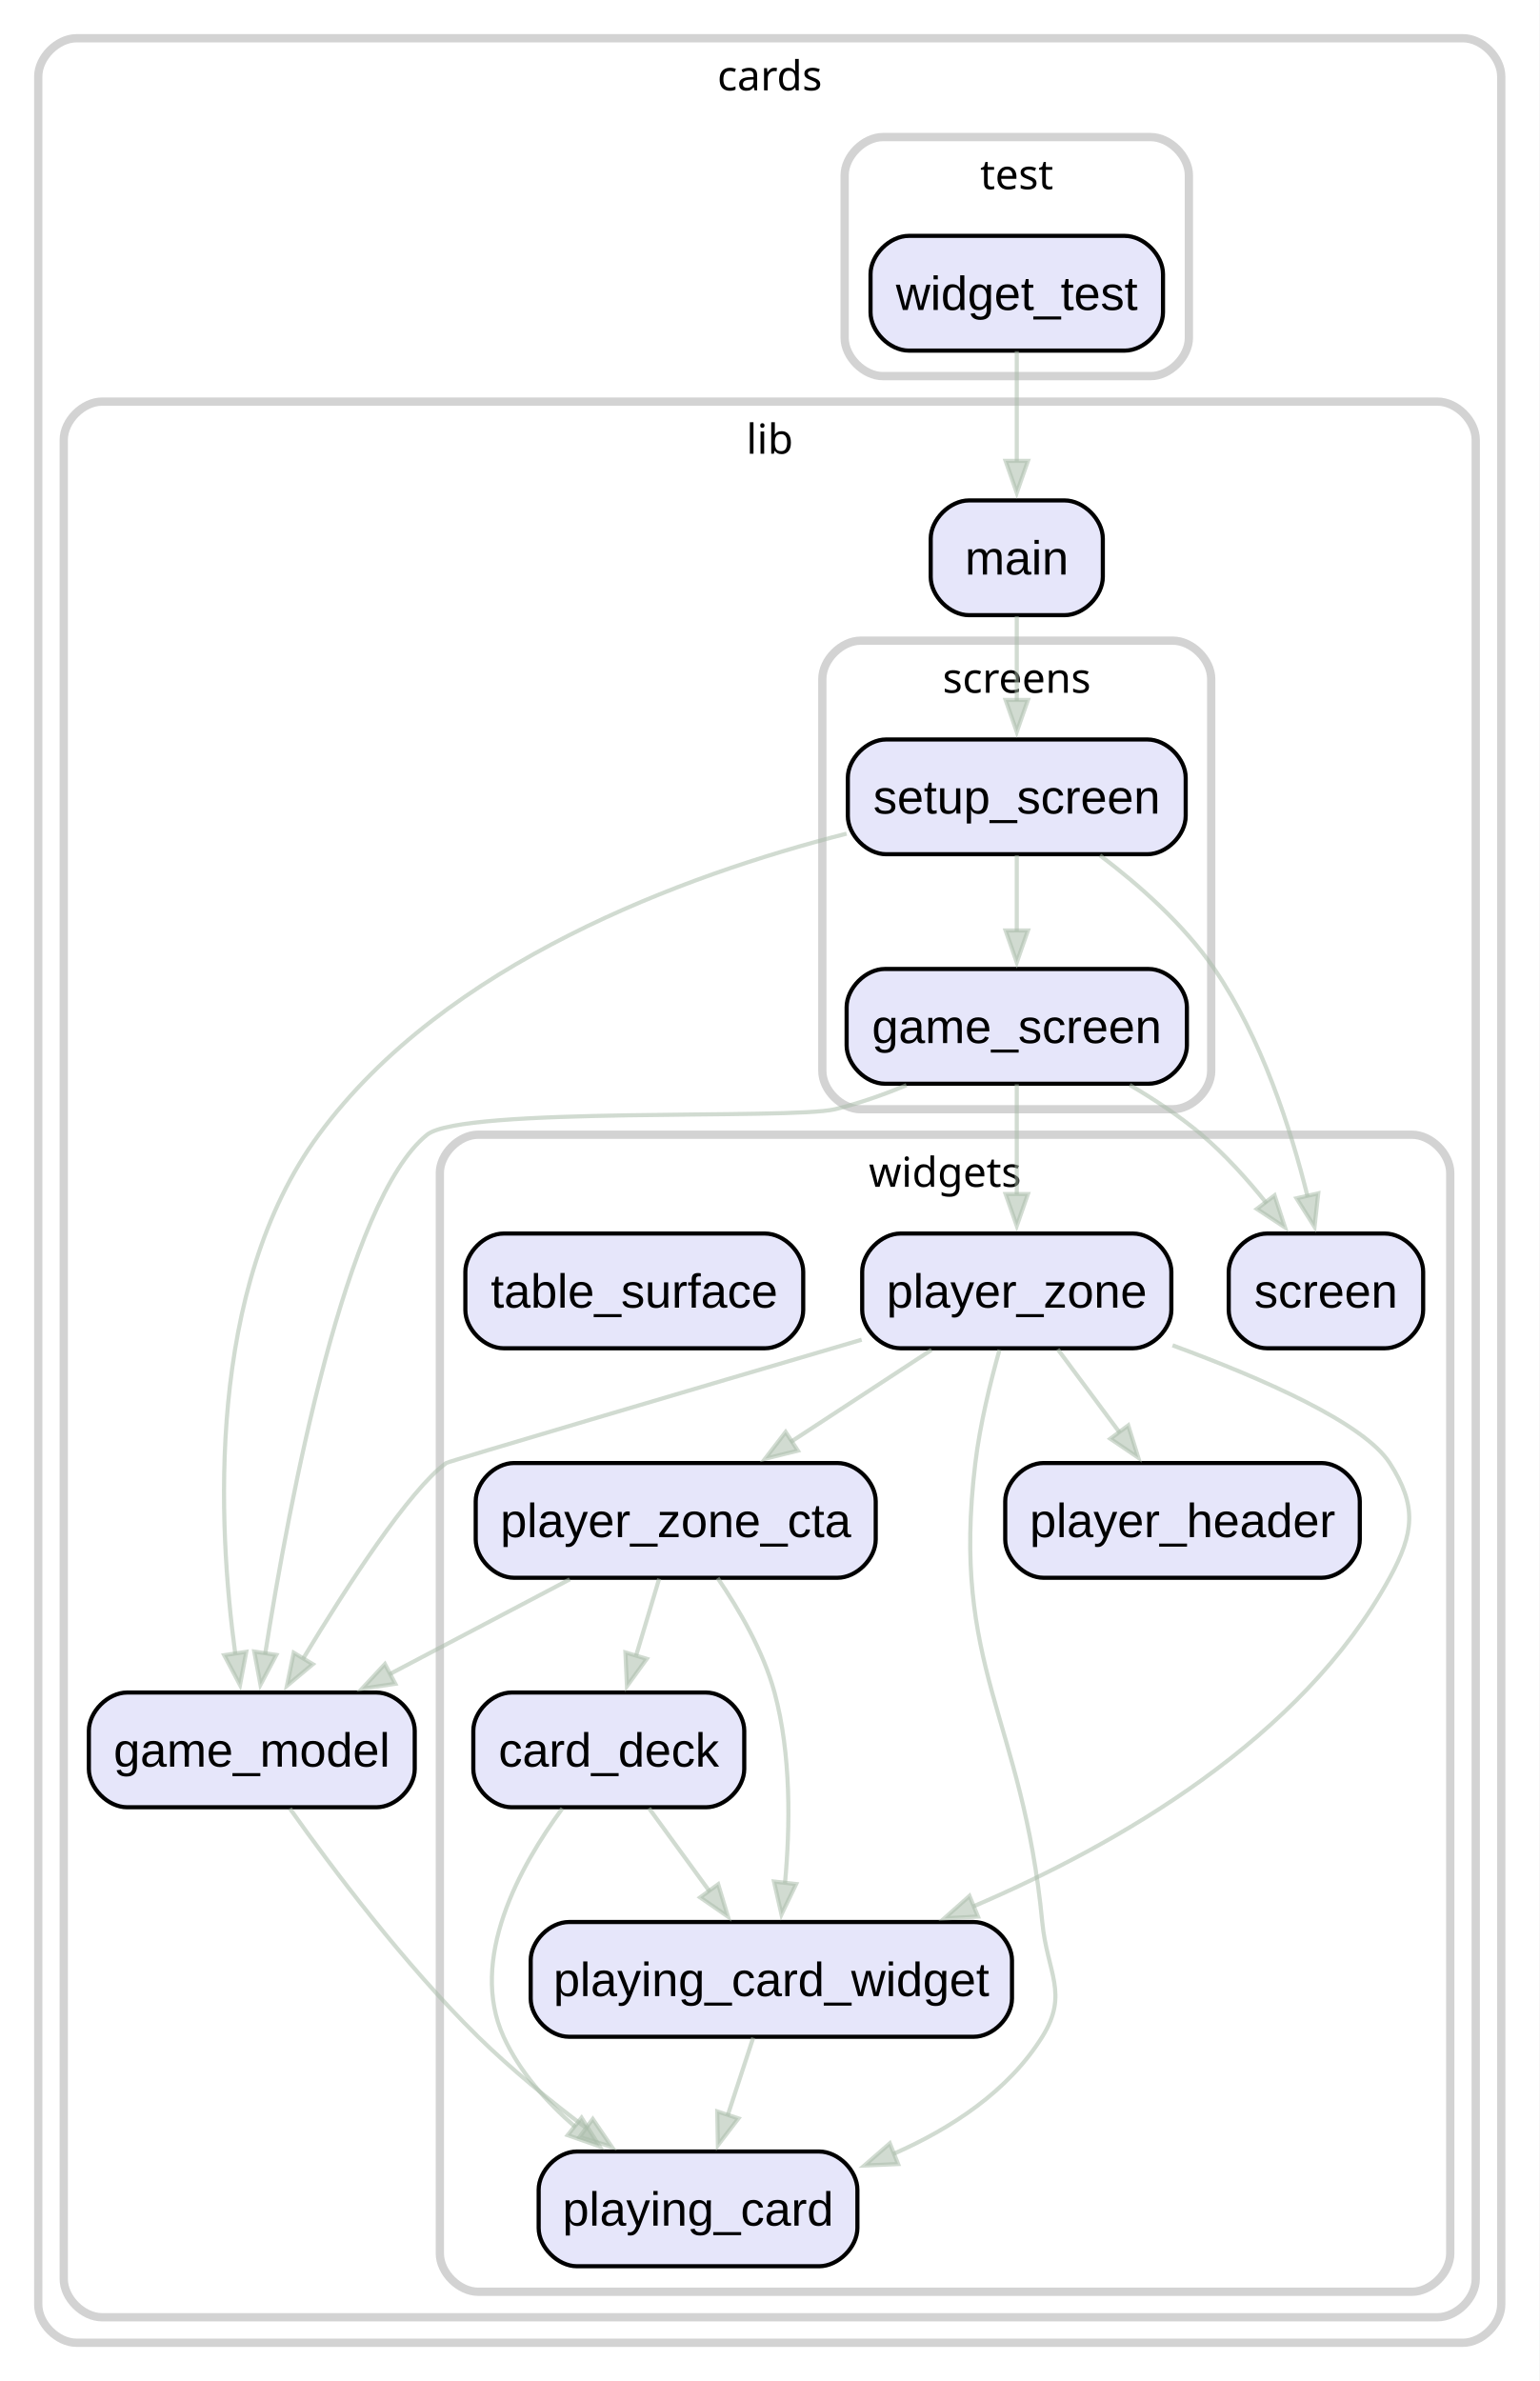
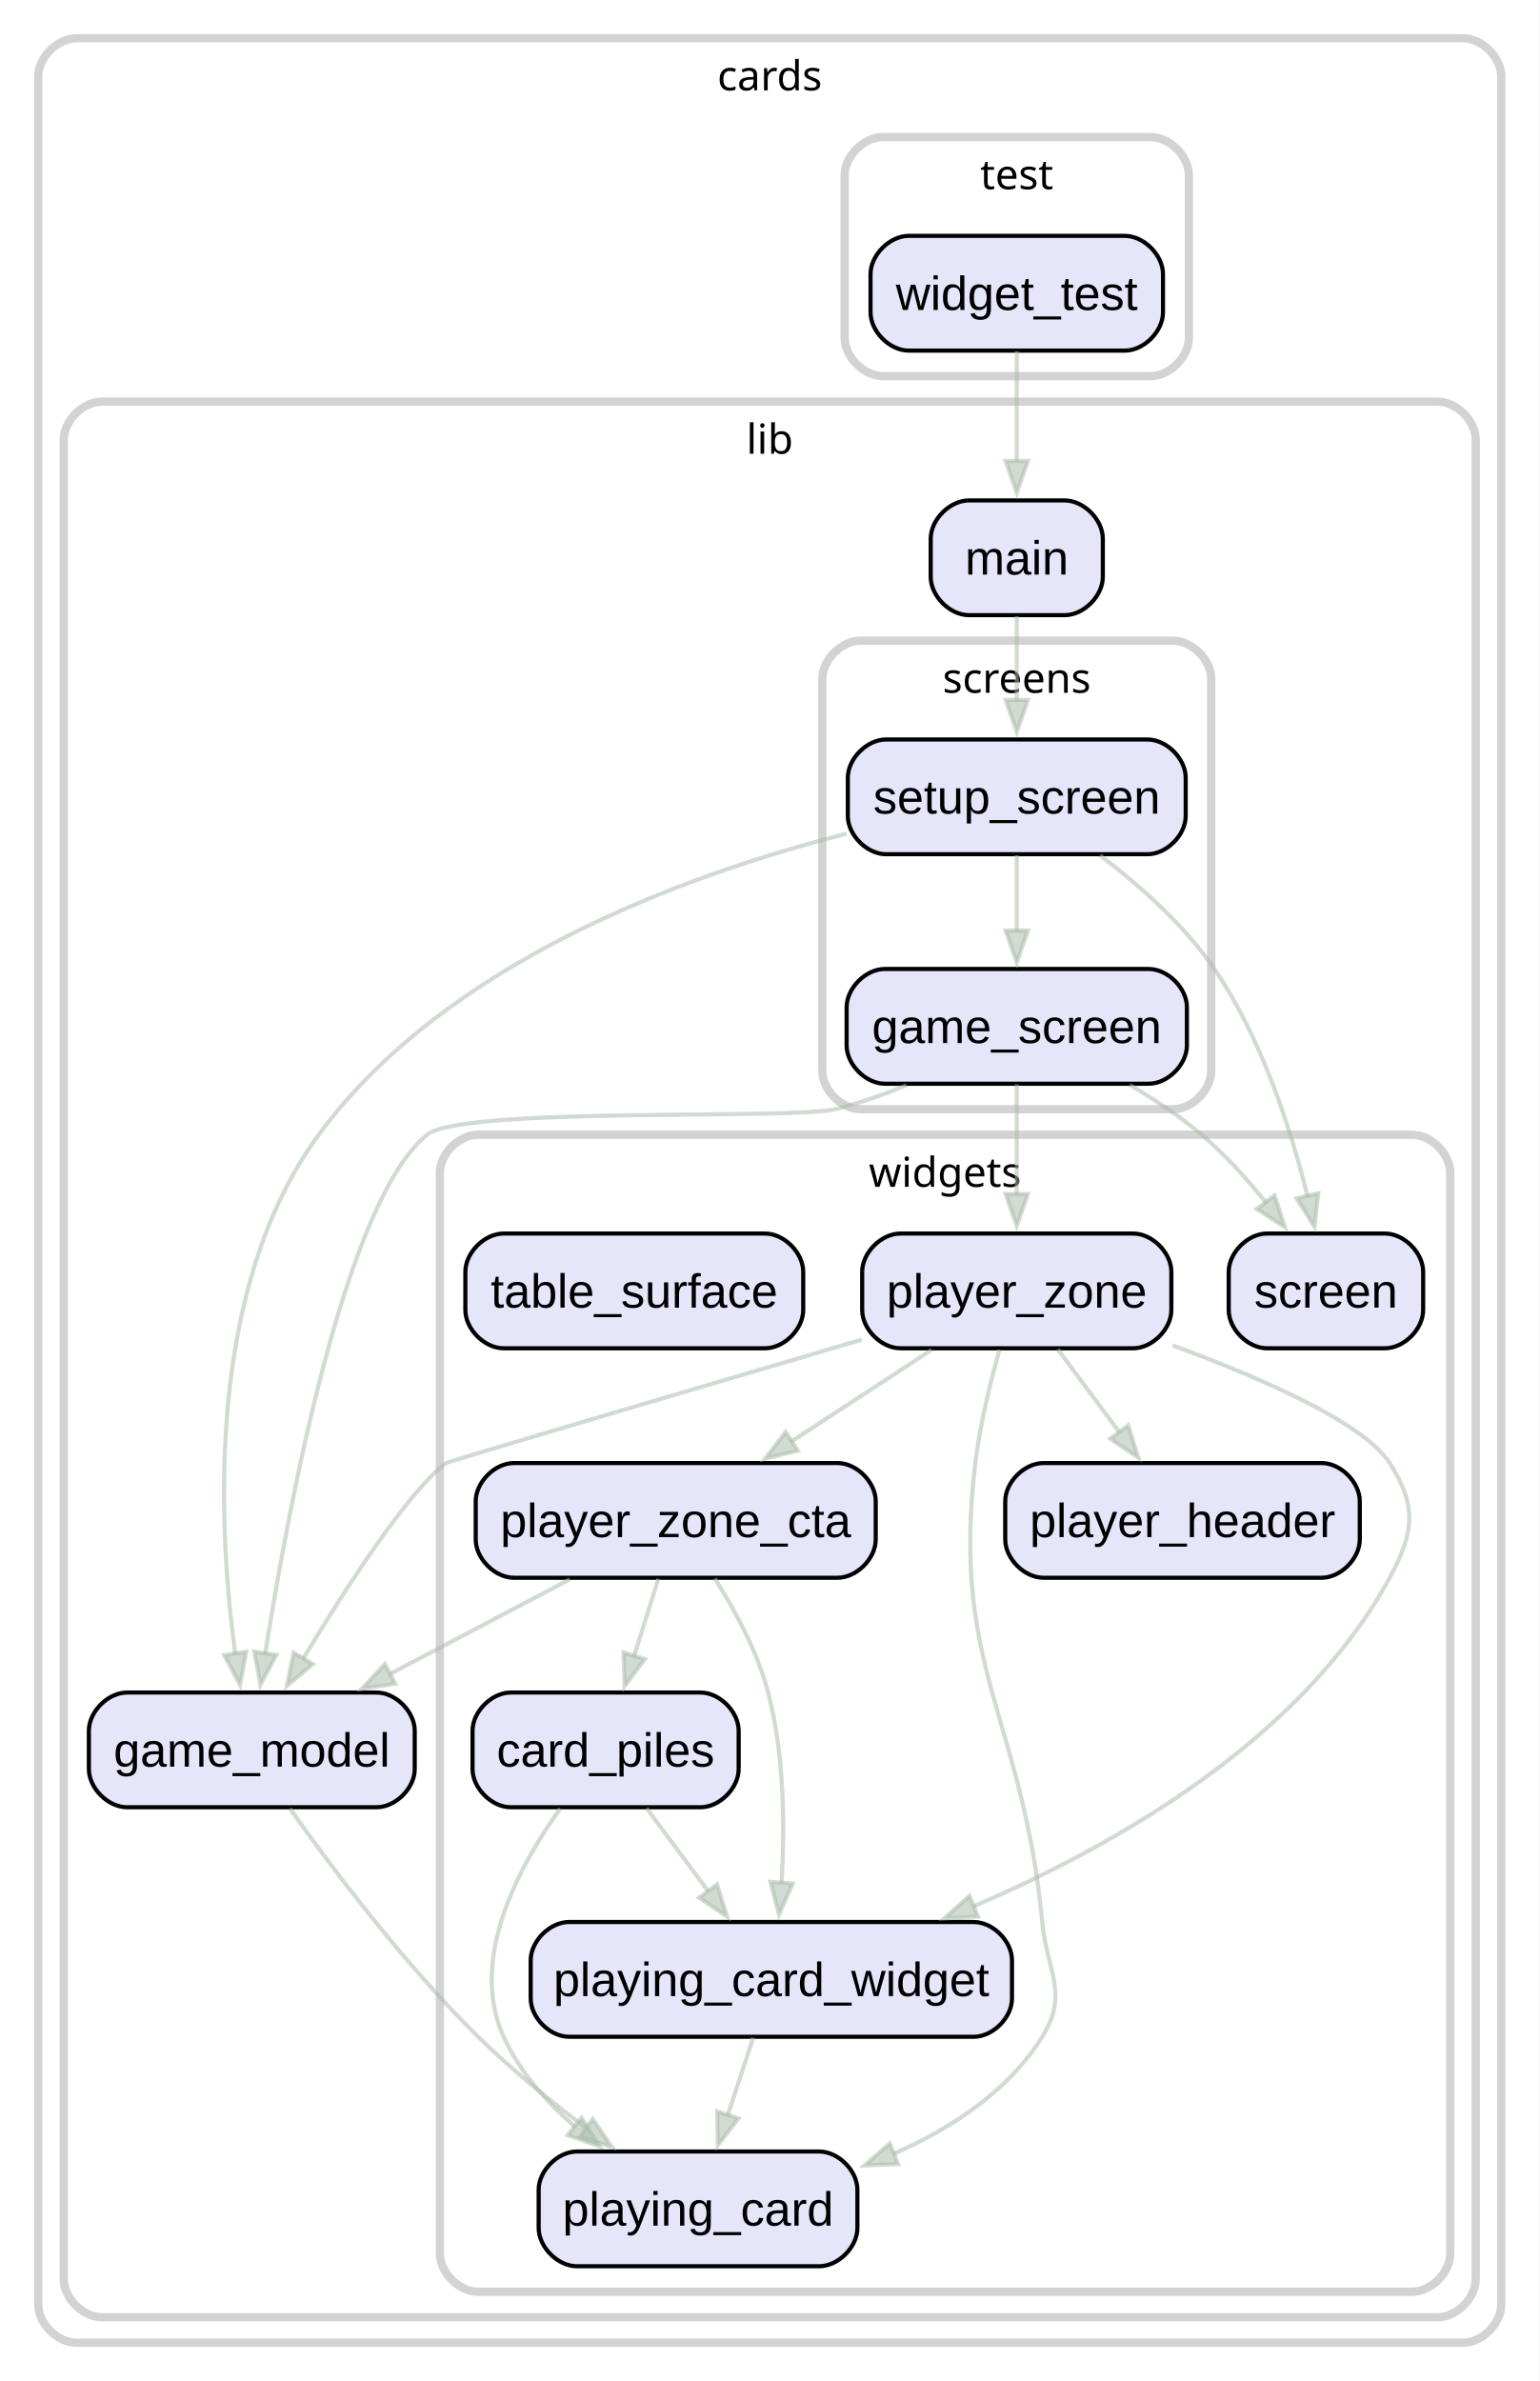
<svg xmlns="http://www.w3.org/2000/svg" width="483pt" height="747pt" viewBox="0.00 0.00 483.00 747.00">
  <g id="graph0" class="graph" transform="scale(1 1) rotate(0) translate(4 743)">
    <polygon fill="white" stroke="none" points="-4,4 -4,-743 479,-743 479,4 -4,4" />
    <g id="clust1" class="cluster">
      <path fill="none" stroke="lightgray" stroke-width="2.6" d="M20,-8C20,-8 455,-8 455,-8 461,-8 467,-14 467,-20 467,-20 467,-719 467,-719 467,-725 461,-731 455,-731 455,-731 20,-731 20,-731 14,-731 8,-725 8,-719 8,-719 8,-20 8,-20 8,-14 14,-8 20,-8" />
      <text text-anchor="middle" x="237.5" y="-714.65" font-family="Arial Black" font-size="13.00">cards</text>
    </g>
    <g id="clust2" class="cluster">
      <path fill="none" stroke="lightgray" stroke-width="2.6" d="M273,-625C273,-625 357,-625 357,-625 363,-625 369,-631 369,-637 369,-637 369,-688 369,-688 369,-694 363,-700 357,-700 357,-700 273,-700 273,-700 267,-700 261,-694 261,-688 261,-688 261,-637 261,-637 261,-631 267,-625 273,-625" />
      <text text-anchor="middle" x="315" y="-683.65" font-family="Arial Black" font-size="13.00">test</text>
    </g>
    <g id="clust3" class="cluster">
      <path fill="none" stroke="lightgray" stroke-width="2.6" d="M28,-16C28,-16 447,-16 447,-16 453,-16 459,-22 459,-28 459,-28 459,-605 459,-605 459,-611 453,-617 447,-617 447,-617 28,-617 28,-617 22,-617 16,-611 16,-605 16,-605 16,-28 16,-28 16,-22 22,-16 28,-16" />
      <text text-anchor="middle" x="237.5" y="-600.65" font-family="Arial Black" font-size="13.00">lib</text>
    </g>
    <g id="clust4" class="cluster">
      <path fill="none" stroke="lightgray" stroke-width="2.6" d="M266,-395C266,-395 364,-395 364,-395 370,-395 376,-401 376,-407 376,-407 376,-530 376,-530 376,-536 370,-542 364,-542 364,-542 266,-542 266,-542 260,-542 254,-536 254,-530 254,-530 254,-407 254,-407 254,-401 260,-395 266,-395" />
      <text text-anchor="middle" x="315" y="-525.65" font-family="Arial Black" font-size="13.00">screens</text>
    </g>
    <g id="clust5" class="cluster">
      <path fill="none" stroke="lightgray" stroke-width="2.6" d="M146,-24C146,-24 439,-24 439,-24 445,-24 451,-30 451,-36 451,-36 451,-375 451,-375 451,-381 445,-387 439,-387 439,-387 146,-387 146,-387 140,-387 134,-381 134,-375 134,-375 134,-36 134,-36 134,-30 140,-24 146,-24" />
      <text text-anchor="middle" x="292.5" y="-370.65" font-family="Arial Black" font-size="13.00">widgets</text>
    </g>
    <g id="node1" class="node">
      <path fill="Lavender" stroke="black" stroke-width="1.3" d="M348.88,-669C348.88,-669 281.12,-669 281.12,-669 275.12,-669 269.12,-663 269.12,-657 269.12,-657 269.12,-645 269.12,-645 269.12,-639 275.12,-633 281.12,-633 281.12,-633 348.88,-633 348.88,-633 354.88,-633 360.88,-639 360.88,-645 360.88,-645 360.88,-657 360.88,-657 360.88,-663 354.88,-669 348.88,-669" />
      <text text-anchor="middle" x="315" y="-645.75" font-family="Arial" font-size="15.00">widget_test</text>
    </g>
    <g id="node5" class="node">
      <path fill="Lavender" stroke="black" stroke-width="1.3" d="M330,-586C330,-586 300,-586 300,-586 294,-586 288,-580 288,-574 288,-574 288,-562 288,-562 288,-556 294,-550 300,-550 300,-550 330,-550 330,-550 336,-550 342,-556 342,-562 342,-562 342,-574 342,-574 342,-580 336,-586 330,-586" />
      <text text-anchor="middle" x="315" y="-562.75" font-family="Arial" font-size="15.00">main</text>
    </g>
    <g id="edge1" class="edge">
      <path fill="none" stroke="#aabbaa" stroke-width="1.3" stroke-opacity="0.533" d="M315,-632.82C315,-622.8 315,-609.88 315,-598.29" />
      <polygon fill="#aabbaa" fill-opacity="0.533" stroke="#aabbaa" stroke-width="1.3" stroke-opacity="0.533" points="318.5,-598.4 315,-588.4 311.5,-598.4 318.5,-598.4" />
    </g>
    <g id="node2" class="node">
      <path fill="Lavender" stroke="black" stroke-width="1.3" d="M114.12,-212C114.12,-212 35.88,-212 35.88,-212 29.88,-212 23.88,-206 23.88,-200 23.88,-200 23.88,-188 23.88,-188 23.88,-182 29.88,-176 35.88,-176 35.88,-176 114.12,-176 114.12,-176 120.12,-176 126.12,-182 126.12,-188 126.12,-188 126.12,-200 126.12,-200 126.12,-206 120.12,-212 114.12,-212" />
      <text text-anchor="middle" x="75" y="-188.75" font-family="Arial" font-size="15.00">game_model</text>
    </g>
-     <g id="node10" class="node">
+     <g id="node9" class="node">
      <path fill="Lavender" stroke="black" stroke-width="1.3" d="M253,-68C253,-68 177,-68 177,-68 171,-68 165,-62 165,-56 165,-56 165,-44 165,-44 165,-38 171,-32 177,-32 177,-32 253,-32 253,-32 259,-32 265,-38 265,-44 265,-44 265,-56 265,-56 265,-62 259,-68 253,-68" />
      <text text-anchor="middle" x="215" y="-44.75" font-family="Arial" font-size="15.00">playing_card</text>
    </g>
    <g id="edge2" class="edge">
      <path fill="none" stroke="#aabbaa" stroke-width="1.3" stroke-opacity="0.533" d="M86.96,-175.58C100.24,-156.85 122.87,-126.71 146,-104 156.34,-93.85 168.61,-83.87 179.92,-75.35" />
      <polygon fill="#aabbaa" fill-opacity="0.533" stroke="#aabbaa" stroke-width="1.3" stroke-opacity="0.533" points="181.98,-78.19 187.96,-69.44 177.83,-72.55 181.98,-78.19" />
    </g>
    <g id="node3" class="node">
      <path fill="Lavender" stroke="black" stroke-width="1.3" d="M356.38,-439C356.38,-439 273.62,-439 273.62,-439 267.62,-439 261.62,-433 261.62,-427 261.62,-427 261.62,-415 261.62,-415 261.62,-409 267.62,-403 273.62,-403 273.62,-403 356.38,-403 356.38,-403 362.38,-403 368.38,-409 368.38,-415 368.38,-415 368.38,-427 368.38,-427 368.38,-433 362.38,-439 356.38,-439" />
      <text text-anchor="middle" x="315" y="-415.75" font-family="Arial" font-size="15.00">game_screen</text>
    </g>
    <g id="edge5" class="edge">
      <path fill="none" stroke="#aabbaa" stroke-width="1.3" stroke-opacity="0.533" d="M280.4,-402.53C273.16,-399.54 265.46,-396.81 258,-395 244.15,-391.64 141.11,-395.93 130,-387 104.58,-366.57 86.82,-272.48 79.19,-224.03" />
      <polygon fill="#aabbaa" fill-opacity="0.533" stroke="#aabbaa" stroke-width="1.3" stroke-opacity="0.533" points="82.69,-223.79 77.72,-214.43 75.77,-224.85 82.69,-223.79" />
    </g>
-     <g id="node9" class="node">
+     <g id="node8" class="node">
      <path fill="Lavender" stroke="black" stroke-width="1.3" d="M351.5,-356C351.5,-356 278.5,-356 278.5,-356 272.5,-356 266.5,-350 266.5,-344 266.5,-344 266.5,-332 266.5,-332 266.5,-326 272.5,-320 278.5,-320 278.5,-320 351.5,-320 351.5,-320 357.5,-320 363.5,-326 363.5,-332 363.5,-332 363.5,-344 363.5,-344 363.5,-350 357.5,-356 351.5,-356" />
      <text text-anchor="middle" x="315" y="-332.75" font-family="Arial" font-size="15.00">player_zone</text>
    </g>
    <g id="edge3" class="edge">
      <path fill="none" stroke="#aabbaa" stroke-width="1.3" stroke-opacity="0.533" d="M315,-402.82C315,-392.8 315,-379.88 315,-368.29" />
      <polygon fill="#aabbaa" fill-opacity="0.533" stroke="#aabbaa" stroke-width="1.3" stroke-opacity="0.533" points="318.5,-368.4 315,-358.4 311.5,-368.4 318.5,-368.4" />
    </g>
    <g id="node12" class="node">
      <path fill="Lavender" stroke="black" stroke-width="1.3" d="M430.5,-356C430.5,-356 393.5,-356 393.5,-356 387.5,-356 381.5,-350 381.5,-344 381.5,-344 381.5,-332 381.5,-332 381.5,-326 387.5,-320 393.5,-320 393.5,-320 430.5,-320 430.5,-320 436.5,-320 442.5,-326 442.5,-332 442.5,-332 442.5,-344 442.5,-344 442.5,-350 436.5,-356 430.5,-356" />
      <text text-anchor="middle" x="412" y="-332.75" font-family="Arial" font-size="15.00">screen</text>
    </g>
    <g id="edge4" class="edge">
      <path fill="none" stroke="#aabbaa" stroke-width="1.3" stroke-opacity="0.533" d="M350.43,-402.62C358.23,-398.05 366.19,-392.77 373,-387 380.37,-380.75 387.38,-372.97 393.37,-365.49" />
      <polygon fill="#aabbaa" fill-opacity="0.533" stroke="#aabbaa" stroke-width="1.3" stroke-opacity="0.533" points="395.88,-367.97 399.17,-357.9 390.32,-363.72 395.88,-367.97" />
    </g>
    <g id="node4" class="node">
      <path fill="Lavender" stroke="black" stroke-width="1.3" d="M356,-511C356,-511 274,-511 274,-511 268,-511 262,-505 262,-499 262,-499 262,-487 262,-487 262,-481 268,-475 274,-475 274,-475 356,-475 356,-475 362,-475 368,-481 368,-487 368,-487 368,-499 368,-499 368,-505 362,-511 356,-511" />
      <text text-anchor="middle" x="315" y="-487.75" font-family="Arial" font-size="15.00">setup_screen</text>
    </g>
    <g id="edge6" class="edge">
      <path fill="none" stroke="#aabbaa" stroke-width="1.3" stroke-opacity="0.533" d="M261.61,-481.46C210.58,-468.43 135.72,-441.01 96,-387 60.61,-338.88 64.3,-264.75 69.82,-224.12" />
      <polygon fill="#aabbaa" fill-opacity="0.533" stroke="#aabbaa" stroke-width="1.3" stroke-opacity="0.533" points="73.27,-224.77 71.3,-214.36 66.34,-223.72 73.27,-224.77" />
    </g>
    <g id="edge7" class="edge">
      <path fill="none" stroke="#aabbaa" stroke-width="1.3" stroke-opacity="0.533" d="M315,-474.7C315,-467.49 315,-458.93 315,-450.82" />
      <polygon fill="#aabbaa" fill-opacity="0.533" stroke="#aabbaa" stroke-width="1.3" stroke-opacity="0.533" points="318.5,-451.07 315,-441.07 311.5,-451.07 318.5,-451.07" />
    </g>
    <g id="edge8" class="edge">
      <path fill="none" stroke="#aabbaa" stroke-width="1.3" stroke-opacity="0.533" d="M341.09,-474.66C353.42,-465.34 367.48,-452.91 377,-439 391.85,-417.3 401.03,-388.66 406.24,-367.59" />
      <polygon fill="#aabbaa" fill-opacity="0.533" stroke="#aabbaa" stroke-width="1.3" stroke-opacity="0.533" points="409.59,-368.61 408.42,-358.08 402.77,-367.05 409.59,-368.61" />
    </g>
    <g id="edge9" class="edge">
      <path fill="none" stroke="#aabbaa" stroke-width="1.3" stroke-opacity="0.533" d="M315,-549.7C315,-541.76 315,-532.12 315,-523.11" />
      <polygon fill="#aabbaa" fill-opacity="0.533" stroke="#aabbaa" stroke-width="1.3" stroke-opacity="0.533" points="318.5,-523.4 315,-513.4 311.5,-523.4 318.5,-523.4" />
    </g>
    <g id="node6" class="node">
      <path fill="Lavender" stroke="black" stroke-width="1.3" d="M301.5,-140C301.5,-140 174.5,-140 174.5,-140 168.5,-140 162.5,-134 162.5,-128 162.5,-128 162.5,-116 162.5,-116 162.5,-110 168.5,-104 174.5,-104 174.5,-104 301.5,-104 301.5,-104 307.5,-104 313.5,-110 313.5,-116 313.5,-116 313.5,-128 313.5,-128 313.5,-134 307.5,-140 301.5,-140" />
      <text text-anchor="middle" x="238" y="-116.75" font-family="Arial" font-size="15.00">playing_card_widget</text>
    </g>
    <g id="edge10" class="edge">
      <path fill="none" stroke="#aabbaa" stroke-width="1.3" stroke-opacity="0.533" d="M232.31,-103.7C229.89,-96.32 227,-87.52 224.28,-79.25" />
      <polygon fill="#aabbaa" fill-opacity="0.533" stroke="#aabbaa" stroke-width="1.3" stroke-opacity="0.533" points="227.68,-78.38 221.23,-69.97 221.03,-80.57 227.68,-78.38" />
    </g>
    <g id="node7" class="node">
-       <path fill="Lavender" stroke="black" stroke-width="1.3" d="M217.5,-212C217.5,-212 156.5,-212 156.5,-212 150.5,-212 144.5,-206 144.5,-200 144.5,-200 144.5,-188 144.5,-188 144.5,-182 150.5,-176 156.5,-176 156.5,-176 217.5,-176 217.5,-176 223.5,-176 229.5,-182 229.5,-188 229.5,-188 229.5,-200 229.5,-200 229.5,-206 223.5,-212 217.5,-212" />
-       <text text-anchor="middle" x="187" y="-188.75" font-family="Arial" font-size="15.00">card_deck</text>
-     </g>
-     <g id="edge12" class="edge">
-       <path fill="none" stroke="#aabbaa" stroke-width="1.3" stroke-opacity="0.533" d="M199.61,-175.7C205.35,-167.81 212.28,-158.3 218.66,-149.55" />
-       <polygon fill="#aabbaa" fill-opacity="0.533" stroke="#aabbaa" stroke-width="1.3" stroke-opacity="0.533" points="221.32,-151.84 224.38,-141.69 215.66,-147.72 221.32,-151.84" />
-     </g>
-     <g id="edge11" class="edge">
-       <path fill="none" stroke="#aabbaa" stroke-width="1.3" stroke-opacity="0.533" d="M172.44,-175.64C159.08,-157.48 142.93,-128.29 154,-104 158.98,-93.09 167.43,-83.55 176.49,-75.69" />
-       <polygon fill="#aabbaa" fill-opacity="0.533" stroke="#aabbaa" stroke-width="1.3" stroke-opacity="0.533" points="178.46,-78.59 184.1,-69.62 174.1,-73.12 178.46,-78.59" />
-     </g>
-     <g id="node8" class="node">
      <path fill="Lavender" stroke="black" stroke-width="1.3" d="M236,-356C236,-356 154,-356 154,-356 148,-356 142,-350 142,-344 142,-344 142,-332 142,-332 142,-326 148,-320 154,-320 154,-320 236,-320 236,-320 242,-320 248,-326 248,-332 248,-332 248,-344 248,-344 248,-350 242,-356 236,-356" />
      <text text-anchor="middle" x="195" y="-332.75" font-family="Arial" font-size="15.00">table_surface</text>
    </g>
-     <g id="edge13" class="edge">
+     <g id="edge11" class="edge">
      <path fill="none" stroke="#aabbaa" stroke-width="1.3" stroke-opacity="0.533" d="M266.33,-322.69C213.56,-307.17 136.69,-284.5 136,-284 124.43,-275.58 104.94,-245.5 91.1,-222.62" />
      <polygon fill="#aabbaa" fill-opacity="0.533" stroke="#aabbaa" stroke-width="1.3" stroke-opacity="0.533" points="94.15,-220.89 86.02,-214.1 88.14,-224.48 94.15,-220.89" />
    </g>
-     <g id="edge17" class="edge">
+     <g id="edge15" class="edge">
      <path fill="none" stroke="#aabbaa" stroke-width="1.3" stroke-opacity="0.533" d="M363.87,-320.92C392.23,-310.49 423.9,-296.56 432,-284 440.67,-270.55 439.66,-262.05 432,-248 404.45,-197.47 346.73,-164.29 301.37,-144.89" />
      <polygon fill="#aabbaa" fill-opacity="0.533" stroke="#aabbaa" stroke-width="1.3" stroke-opacity="0.533" points="302.83,-141.71 292.25,-141.13 300.16,-148.18 302.83,-141.71" />
    </g>
-     <g id="edge16" class="edge">
+     <g id="edge14" class="edge">
      <path fill="none" stroke="#aabbaa" stroke-width="1.3" stroke-opacity="0.533" d="M309.59,-319.53C306.7,-309.29 303.45,-296.04 302,-284 294.24,-219.79 316.8,-204.38 323,-140 324.53,-124.07 331.46,-117.58 323,-104 312.38,-86.97 294.52,-75.25 276.34,-67.26" />
      <polygon fill="#aabbaa" fill-opacity="0.533" stroke="#aabbaa" stroke-width="1.3" stroke-opacity="0.533" points="277.77,-64.06 267.18,-63.6 275.17,-70.56 277.77,-64.06" />
    </g>
    <g id="node11" class="node">
      <path fill="Lavender" stroke="black" stroke-width="1.3" d="M258.75,-284C258.75,-284 157.25,-284 157.25,-284 151.25,-284 145.25,-278 145.25,-272 145.25,-272 145.25,-260 145.25,-260 145.25,-254 151.25,-248 157.25,-248 157.25,-248 258.75,-248 258.75,-248 264.75,-248 270.75,-254 270.75,-260 270.75,-260 270.75,-272 270.75,-272 270.75,-278 264.75,-284 258.75,-284" />
      <text text-anchor="middle" x="208" y="-260.75" font-family="Arial" font-size="15.00">player_zone_cta</text>
    </g>
-     <g id="edge15" class="edge">
+     <g id="edge13" class="edge">
      <path fill="none" stroke="#aabbaa" stroke-width="1.3" stroke-opacity="0.533" d="M288.28,-319.52C274.9,-310.76 258.51,-300.04 244.04,-290.58" />
      <polygon fill="#aabbaa" fill-opacity="0.533" stroke="#aabbaa" stroke-width="1.3" stroke-opacity="0.533" points="246.32,-287.88 236.03,-285.34 242.48,-293.74 246.32,-287.88" />
    </g>
    <g id="node13" class="node">
      <path fill="Lavender" stroke="black" stroke-width="1.3" d="M410.62,-284C410.62,-284 323.38,-284 323.38,-284 317.38,-284 311.38,-278 311.38,-272 311.38,-272 311.38,-260 311.38,-260 311.38,-254 317.38,-248 323.38,-248 323.38,-248 410.62,-248 410.62,-248 416.62,-248 422.62,-254 422.62,-260 422.62,-260 422.62,-272 422.62,-272 422.62,-278 416.62,-284 410.62,-284" />
      <text text-anchor="middle" x="367" y="-260.75" font-family="Arial" font-size="15.00">player_header</text>
    </g>
-     <g id="edge14" class="edge">
+     <g id="edge12" class="edge">
      <path fill="none" stroke="#aabbaa" stroke-width="1.3" stroke-opacity="0.533" d="M327.85,-319.7C333.71,-311.81 340.77,-302.3 347.28,-293.55" />
      <polygon fill="#aabbaa" fill-opacity="0.533" stroke="#aabbaa" stroke-width="1.3" stroke-opacity="0.533" points="349.97,-295.8 353.12,-285.68 344.35,-291.62 349.97,-295.8" />
+     </g>
+     <g id="node10" class="node">
+       <path fill="Lavender" stroke="black" stroke-width="1.3" d="M215.75,-212C215.75,-212 156.25,-212 156.25,-212 150.25,-212 144.25,-206 144.25,-200 144.25,-200 144.25,-188 144.25,-188 144.25,-182 150.25,-176 156.25,-176 156.25,-176 215.75,-176 215.75,-176 221.75,-176 227.75,-182 227.75,-188 227.75,-188 227.75,-200 227.75,-200 227.75,-206 221.75,-212 215.75,-212" />
+       <text text-anchor="middle" x="186" y="-188.75" font-family="Arial" font-size="15.00">card_piles</text>
+     </g>
+     <g id="edge17" class="edge">
+       <path fill="none" stroke="#aabbaa" stroke-width="1.3" stroke-opacity="0.533" d="M198.85,-175.7C204.71,-167.81 211.77,-158.3 218.28,-149.55" />
+       <polygon fill="#aabbaa" fill-opacity="0.533" stroke="#aabbaa" stroke-width="1.3" stroke-opacity="0.533" points="220.97,-151.8 224.12,-141.68 215.35,-147.62 220.97,-151.8" />
+     </g>
+     <g id="edge16" class="edge">
+       <path fill="none" stroke="#aabbaa" stroke-width="1.3" stroke-opacity="0.533" d="M171.76,-175.6C158.71,-157.41 142.97,-128.2 154,-104 158.98,-93.09 167.43,-83.55 176.49,-75.69" />
+       <polygon fill="#aabbaa" fill-opacity="0.533" stroke="#aabbaa" stroke-width="1.3" stroke-opacity="0.533" points="178.46,-78.59 184.1,-69.62 174.1,-73.12 178.46,-78.59" />
    </g>
    <g id="edge18" class="edge">
      <path fill="none" stroke="#aabbaa" stroke-width="1.3" stroke-opacity="0.533" d="M174.78,-247.52C157.67,-238.51 136.6,-227.42 118.24,-217.76" />
      <polygon fill="#aabbaa" fill-opacity="0.533" stroke="#aabbaa" stroke-width="1.3" stroke-opacity="0.533" points="120.02,-214.74 109.54,-213.18 116.76,-220.93 120.02,-214.74" />
    </g>
    <g id="edge20" class="edge">
-       <path fill="none" stroke="#aabbaa" stroke-width="1.3" stroke-opacity="0.533" d="M221.15,-247.91C227.92,-238.01 235.49,-224.96 239,-212 244.27,-192.56 243.91,-169.84 242.29,-152.22" />
-       <polygon fill="#aabbaa" fill-opacity="0.533" stroke="#aabbaa" stroke-width="1.3" stroke-opacity="0.533" points="245.78,-151.91 241.18,-142.37 238.83,-152.7 245.78,-151.91" />
+       <path fill="none" stroke="#aabbaa" stroke-width="1.3" stroke-opacity="0.533" d="M220.25,-247.77C226.58,-237.82 233.65,-224.79 237,-212 242.1,-192.51 242.26,-169.79 241.2,-152.19" />
+       <polygon fill="#aabbaa" fill-opacity="0.533" stroke="#aabbaa" stroke-width="1.3" stroke-opacity="0.533" points="244.7,-152.04 240.41,-142.35 237.72,-152.6 244.7,-152.04" />
    </g>
    <g id="edge19" class="edge">
-       <path fill="none" stroke="#aabbaa" stroke-width="1.3" stroke-opacity="0.533" d="M202.81,-247.7C200.62,-240.41 198.02,-231.73 195.56,-223.54" />
-       <polygon fill="#aabbaa" fill-opacity="0.533" stroke="#aabbaa" stroke-width="1.3" stroke-opacity="0.533" points="198.92,-222.56 192.7,-213.99 192.22,-224.57 198.92,-222.56" />
+       <path fill="none" stroke="#aabbaa" stroke-width="1.3" stroke-opacity="0.533" d="M202.56,-247.7C200.24,-240.32 197.48,-231.52 194.88,-223.25" />
+       <polygon fill="#aabbaa" fill-opacity="0.533" stroke="#aabbaa" stroke-width="1.3" stroke-opacity="0.533" points="198.3,-222.47 191.97,-213.98 191.62,-224.57 198.3,-222.47" />
    </g>
  </g>
</svg>
